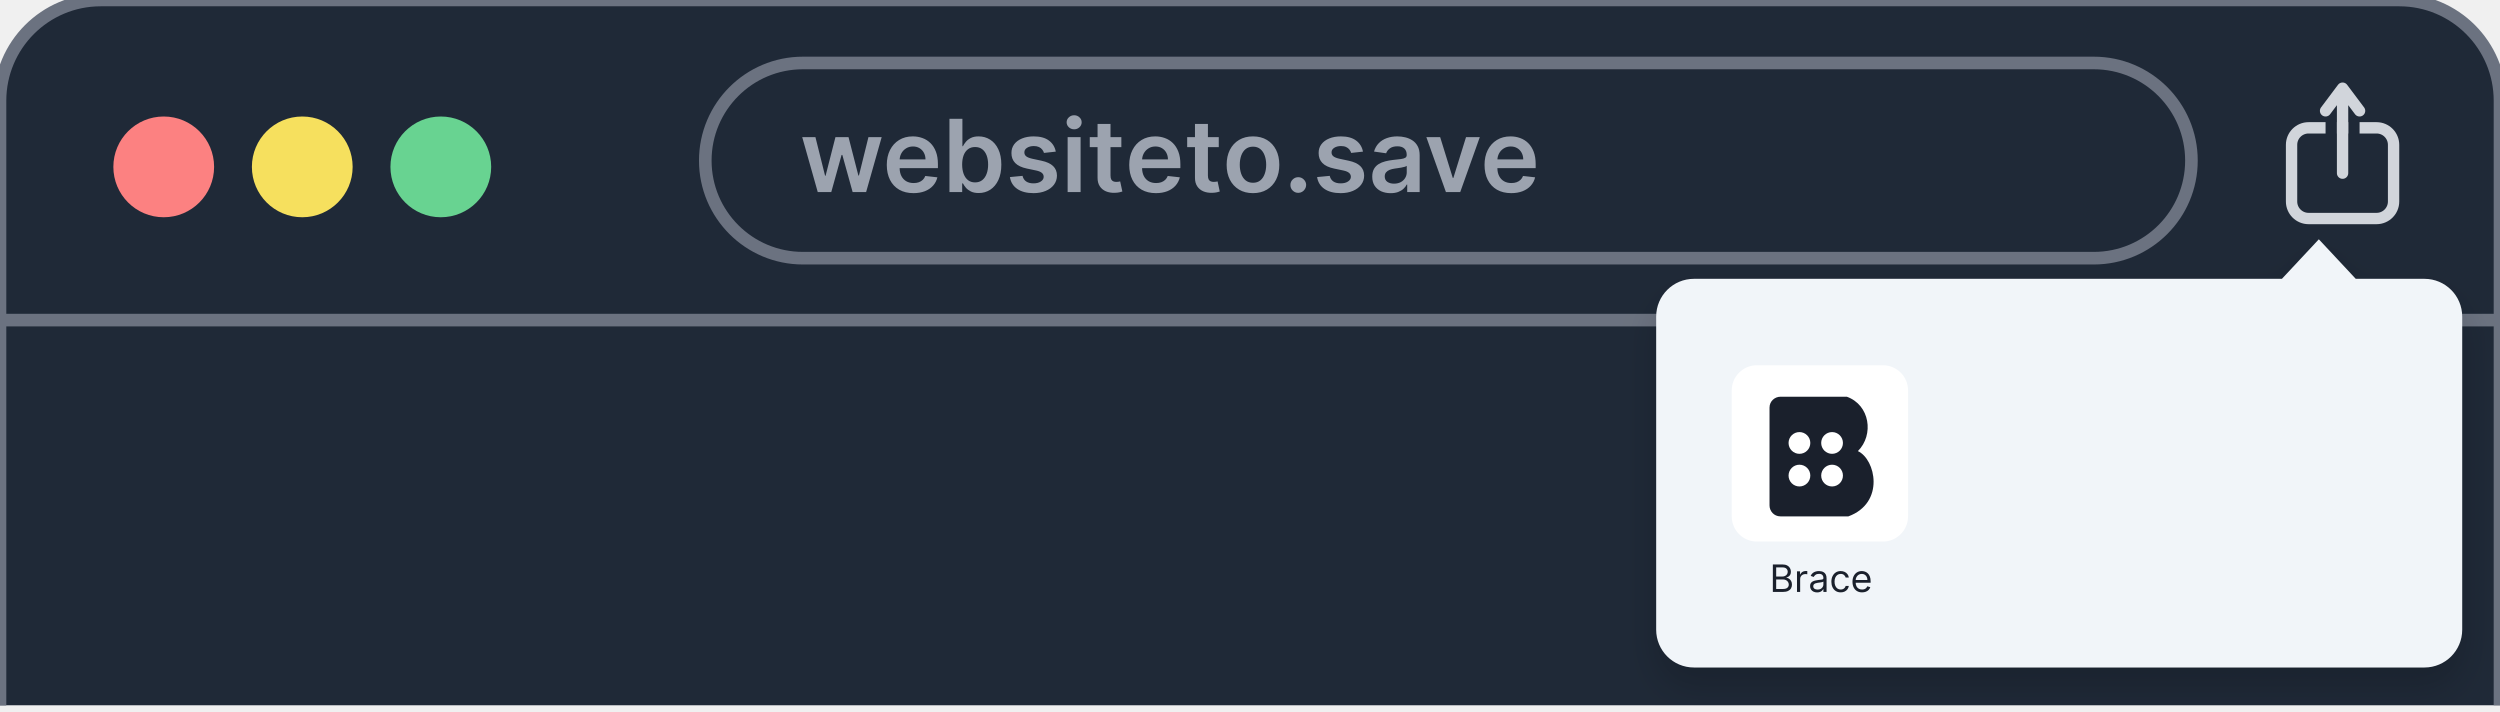
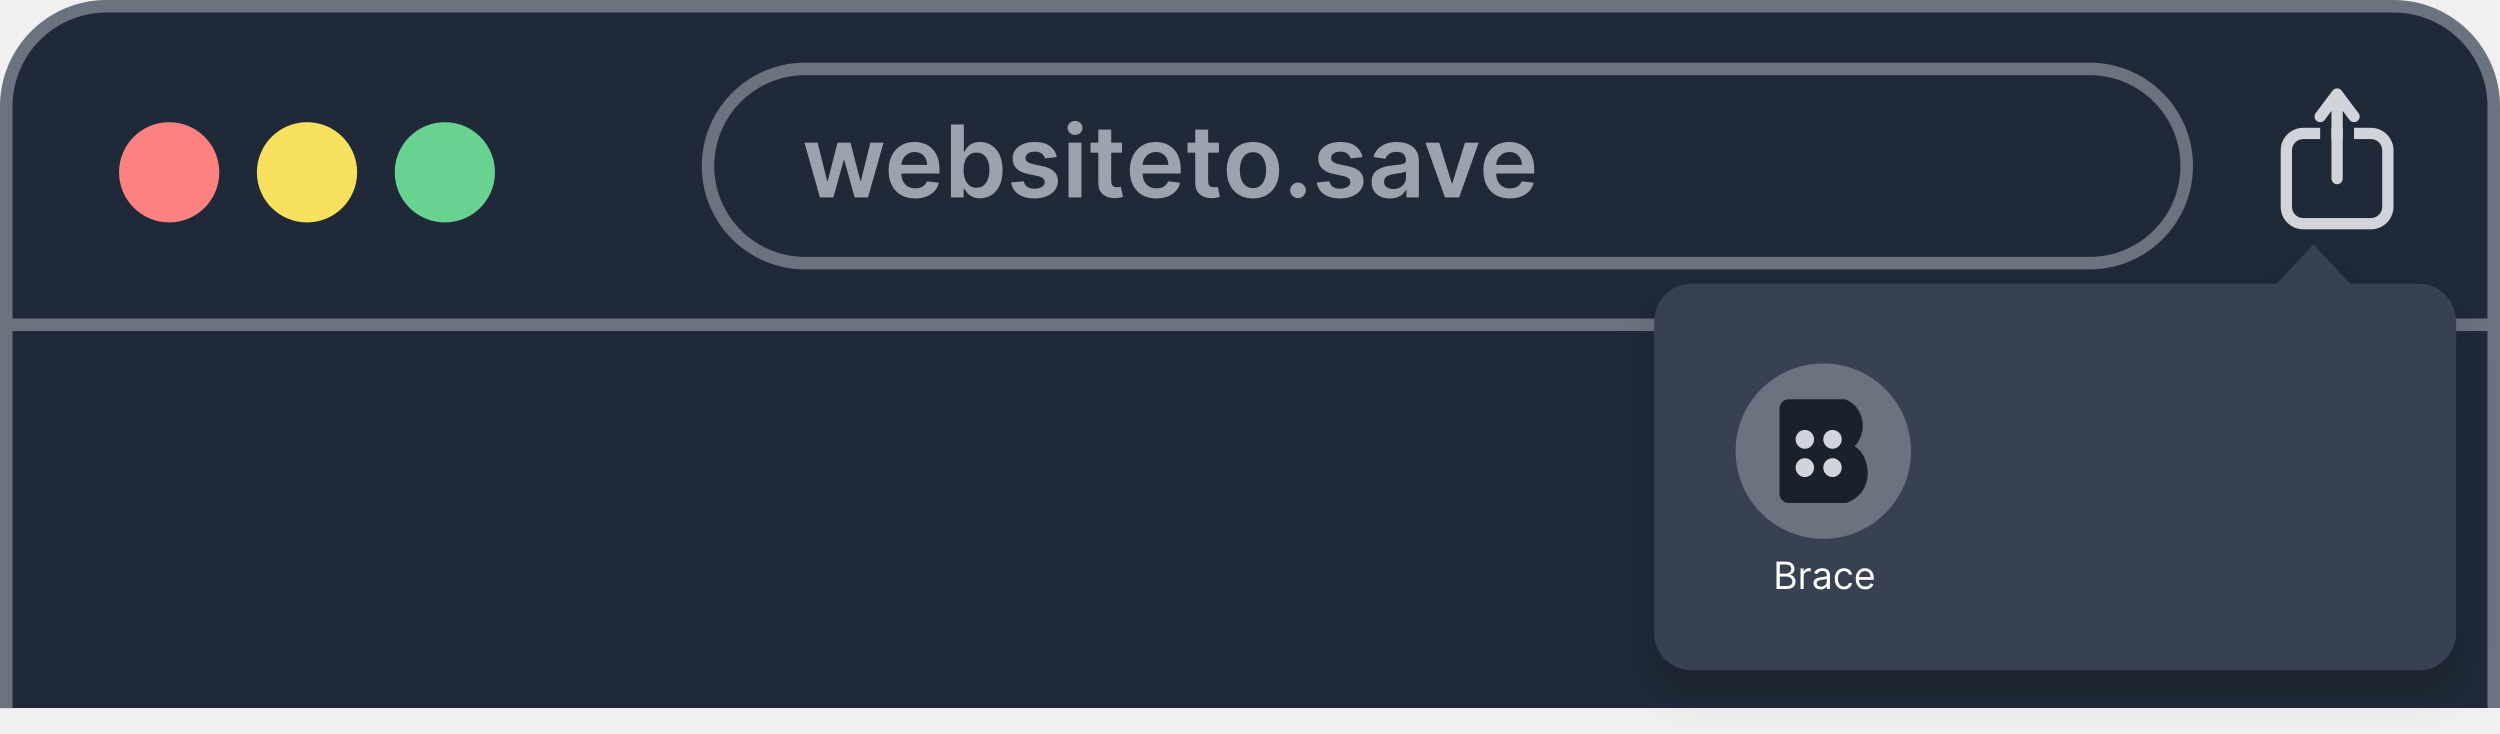
- <svg xmlns="http://www.w3.org/2000/svg" width="397" height="113" viewBox="0 0 397 113" fill="none">
+ <svg xmlns="http://www.w3.org/2000/svg" width="399" height="117" viewBox="0 0 399 117" fill="none">
+   <path d="M1 17C1 8.163 8.163 1 17 1H382C390.837 1 398 8.163 398 17V113H1V17Z" fill="#1F2937" />
+   <path d="M1 113.028V51.834M1 51.834V17C1 8.163 8.163 1 17 1H382C390.837 1 398 8.163 398 17V51.834M1 51.834H398M398 51.834V113" stroke="#6B7280" stroke-width="2" />
+   <circle cx="27" cy="27.5" r="8" fill="#FC8181" />
+   <circle cx="49" cy="27.5" r="8" fill="#F6E05E" />
+   <circle cx="71" cy="27.5" r="8" fill="#68D391" />
+   <path d="M128.5 11H333.5C342.06 11 349 17.94 349 26.5C349 35.06 342.06 42 333.5 42H128.5C119.94 42 113 35.06 113 26.5C113 17.94 119.94 11 128.5 11Z" fill="#1F2937" stroke="#6B7280" stroke-width="2" />
+   <path d="M130.858 31.5L128.392 22.773H130.489L132.023 28.909H132.102L133.67 22.773H135.744L137.312 28.875H137.398L138.909 22.773H141.011L138.54 31.5H136.398L134.761 25.602H134.642L133.006 31.5H130.858ZM146.061 31.671C145.186 31.671 144.43 31.489 143.794 31.125C143.161 30.758 142.675 30.239 142.334 29.568C141.993 28.894 141.822 28.1 141.822 27.188C141.822 26.29 141.993 25.502 142.334 24.824C142.679 24.142 143.16 23.612 143.777 23.233C144.394 22.85 145.12 22.659 145.953 22.659C146.491 22.659 146.999 22.746 147.476 22.921C147.957 23.091 148.381 23.356 148.749 23.716C149.12 24.076 149.411 24.534 149.624 25.091C149.836 25.644 149.942 26.303 149.942 27.068V27.699H142.788V26.312H147.97C147.966 25.919 147.881 25.568 147.714 25.261C147.548 24.951 147.315 24.706 147.016 24.528C146.72 24.35 146.375 24.261 145.982 24.261C145.561 24.261 145.192 24.364 144.874 24.568C144.555 24.769 144.307 25.034 144.129 25.364C143.955 25.689 143.866 26.047 143.862 26.438V27.648C143.862 28.155 143.955 28.591 144.141 28.954C144.326 29.314 144.586 29.591 144.919 29.784C145.252 29.974 145.643 30.068 146.089 30.068C146.389 30.068 146.66 30.026 146.902 29.943C147.144 29.856 147.355 29.729 147.533 29.562C147.711 29.396 147.845 29.189 147.936 28.943L149.857 29.159C149.735 29.667 149.504 30.11 149.163 30.489C148.826 30.864 148.394 31.155 147.868 31.364C147.341 31.568 146.739 31.671 146.061 31.671ZM151.773 31.5V19.864H153.83V24.216H153.915C154.021 24.004 154.17 23.778 154.364 23.54C154.557 23.297 154.818 23.091 155.148 22.921C155.477 22.746 155.898 22.659 156.409 22.659C157.083 22.659 157.691 22.831 158.233 23.176C158.778 23.517 159.21 24.023 159.528 24.693C159.85 25.36 160.011 26.178 160.011 27.148C160.011 28.106 159.854 28.921 159.54 29.591C159.225 30.261 158.797 30.773 158.256 31.125C157.714 31.477 157.1 31.653 156.415 31.653C155.915 31.653 155.5 31.57 155.17 31.403C154.841 31.237 154.576 31.036 154.375 30.801C154.178 30.562 154.025 30.337 153.915 30.125H153.795V31.5H151.773ZM153.79 27.136C153.79 27.701 153.869 28.195 154.028 28.619C154.191 29.044 154.424 29.375 154.727 29.614C155.034 29.849 155.405 29.966 155.841 29.966C156.295 29.966 156.676 29.845 156.983 29.602C157.29 29.356 157.521 29.021 157.676 28.597C157.835 28.169 157.915 27.682 157.915 27.136C157.915 26.595 157.837 26.114 157.682 25.693C157.527 25.273 157.295 24.943 156.989 24.704C156.682 24.466 156.299 24.347 155.841 24.347C155.402 24.347 155.028 24.462 154.722 24.693C154.415 24.924 154.182 25.248 154.023 25.665C153.867 26.081 153.79 26.572 153.79 27.136ZM168.658 25.079L166.783 25.284C166.73 25.095 166.637 24.917 166.504 24.75C166.375 24.583 166.201 24.449 165.982 24.347C165.762 24.244 165.493 24.193 165.175 24.193C164.747 24.193 164.387 24.286 164.095 24.472C163.807 24.657 163.665 24.898 163.669 25.193C163.665 25.447 163.758 25.653 163.947 25.812C164.141 25.972 164.459 26.102 164.902 26.204L166.391 26.523C167.216 26.701 167.83 26.983 168.232 27.369C168.637 27.756 168.841 28.261 168.845 28.886C168.841 29.436 168.68 29.921 168.362 30.341C168.048 30.758 167.61 31.083 167.05 31.318C166.489 31.553 165.845 31.671 165.118 31.671C164.05 31.671 163.19 31.447 162.538 31C161.887 30.549 161.499 29.922 161.374 29.119L163.379 28.926C163.47 29.32 163.663 29.617 163.959 29.818C164.254 30.019 164.639 30.119 165.112 30.119C165.601 30.119 165.993 30.019 166.288 29.818C166.588 29.617 166.737 29.369 166.737 29.074C166.737 28.824 166.641 28.617 166.447 28.454C166.258 28.292 165.963 28.167 165.561 28.079L164.072 27.767C163.235 27.593 162.616 27.299 162.214 26.886C161.813 26.47 161.614 25.943 161.618 25.307C161.614 24.769 161.76 24.303 162.055 23.909C162.355 23.511 162.769 23.204 163.3 22.989C163.834 22.769 164.449 22.659 165.146 22.659C166.169 22.659 166.974 22.877 167.561 23.312C168.152 23.748 168.518 24.337 168.658 25.079ZM170.541 31.5V22.773H172.598V31.5H170.541ZM171.575 21.534C171.25 21.534 170.969 21.426 170.734 21.21C170.5 20.991 170.382 20.727 170.382 20.421C170.382 20.11 170.5 19.847 170.734 19.631C170.969 19.411 171.25 19.301 171.575 19.301C171.905 19.301 172.185 19.411 172.416 19.631C172.651 19.847 172.768 20.11 172.768 20.421C172.768 20.727 172.651 20.991 172.416 21.21C172.185 21.426 171.905 21.534 171.575 21.534ZM179.071 22.773V24.364H174.054V22.773H179.071ZM175.293 20.682H177.349V28.875C177.349 29.151 177.391 29.364 177.474 29.511C177.562 29.655 177.675 29.754 177.815 29.807C177.955 29.86 178.111 29.886 178.281 29.886C178.41 29.886 178.527 29.877 178.634 29.858C178.743 29.839 178.827 29.822 178.884 29.807L179.23 31.415C179.12 31.453 178.963 31.494 178.759 31.54C178.558 31.585 178.312 31.612 178.02 31.619C177.505 31.634 177.041 31.557 176.628 31.386C176.215 31.212 175.887 30.943 175.645 30.579C175.406 30.216 175.289 29.761 175.293 29.216V20.682ZM184.561 31.671C183.686 31.671 182.93 31.489 182.294 31.125C181.661 30.758 181.175 30.239 180.834 29.568C180.493 28.894 180.322 28.1 180.322 27.188C180.322 26.29 180.493 25.502 180.834 24.824C181.179 24.142 181.66 23.612 182.277 23.233C182.894 22.85 183.62 22.659 184.453 22.659C184.991 22.659 185.499 22.746 185.976 22.921C186.457 23.091 186.881 23.356 187.249 23.716C187.62 24.076 187.911 24.534 188.124 25.091C188.336 25.644 188.442 26.303 188.442 27.068V27.699H181.288V26.312H186.47C186.466 25.919 186.381 25.568 186.214 25.261C186.048 24.951 185.815 24.706 185.516 24.528C185.22 24.35 184.875 24.261 184.482 24.261C184.061 24.261 183.692 24.364 183.374 24.568C183.055 24.769 182.807 25.034 182.629 25.364C182.455 25.689 182.366 26.047 182.362 26.438V27.648C182.362 28.155 182.455 28.591 182.641 28.954C182.826 29.314 183.086 29.591 183.419 29.784C183.752 29.974 184.143 30.068 184.589 30.068C184.889 30.068 185.16 30.026 185.402 29.943C185.644 29.856 185.855 29.729 186.033 29.562C186.211 29.396 186.345 29.189 186.436 28.943L188.357 29.159C188.235 29.667 188.004 30.11 187.663 30.489C187.326 30.864 186.894 31.155 186.368 31.364C185.841 31.568 185.239 31.671 184.561 31.671ZM194.54 22.773V24.364H189.523V22.773H194.54ZM190.761 20.682H192.818V28.875C192.818 29.151 192.86 29.364 192.943 29.511C193.03 29.655 193.144 29.754 193.284 29.807C193.424 29.86 193.58 29.886 193.75 29.886C193.879 29.886 193.996 29.877 194.102 29.858C194.212 29.839 194.295 29.822 194.352 29.807L194.699 31.415C194.589 31.453 194.432 31.494 194.227 31.54C194.027 31.585 193.78 31.612 193.489 31.619C192.973 31.634 192.509 31.557 192.097 31.386C191.684 31.212 191.356 30.943 191.114 30.579C190.875 30.216 190.758 29.761 190.761 29.216V20.682ZM199.973 31.671C199.121 31.671 198.382 31.483 197.757 31.108C197.132 30.733 196.647 30.208 196.303 29.534C195.962 28.86 195.791 28.072 195.791 27.171C195.791 26.269 195.962 25.479 196.303 24.801C196.647 24.123 197.132 23.597 197.757 23.222C198.382 22.847 199.121 22.659 199.973 22.659C200.825 22.659 201.564 22.847 202.189 23.222C202.814 23.597 203.297 24.123 203.638 24.801C203.982 25.479 204.155 26.269 204.155 27.171C204.155 28.072 203.982 28.86 203.638 29.534C203.297 30.208 202.814 30.733 202.189 31.108C201.564 31.483 200.825 31.671 199.973 31.671ZM199.984 30.023C200.446 30.023 200.833 29.896 201.143 29.642C201.454 29.384 201.685 29.04 201.837 28.608C201.992 28.176 202.07 27.695 202.07 27.165C202.07 26.631 201.992 26.148 201.837 25.716C201.685 25.28 201.454 24.934 201.143 24.676C200.833 24.419 200.446 24.29 199.984 24.29C199.511 24.29 199.117 24.419 198.803 24.676C198.492 24.934 198.259 25.28 198.104 25.716C197.952 26.148 197.876 26.631 197.876 27.165C197.876 27.695 197.952 28.176 198.104 28.608C198.259 29.04 198.492 29.384 198.803 29.642C199.117 29.896 199.511 30.023 199.984 30.023ZM207.168 31.625C206.823 31.625 206.527 31.504 206.281 31.261C206.035 31.019 205.914 30.724 205.918 30.375C205.914 30.034 206.035 29.742 206.281 29.5C206.527 29.258 206.823 29.136 207.168 29.136C207.501 29.136 207.791 29.258 208.037 29.5C208.287 29.742 208.414 30.034 208.418 30.375C208.414 30.606 208.353 30.816 208.236 31.006C208.122 31.195 207.971 31.347 207.781 31.46C207.596 31.57 207.391 31.625 207.168 31.625ZM217.439 25.079L215.564 25.284C215.511 25.095 215.418 24.917 215.286 24.75C215.157 24.583 214.982 24.449 214.763 24.347C214.543 24.244 214.274 24.193 213.956 24.193C213.528 24.193 213.168 24.286 212.876 24.472C212.589 24.657 212.446 24.898 212.45 25.193C212.446 25.447 212.539 25.653 212.729 25.812C212.922 25.972 213.24 26.102 213.683 26.204L215.172 26.523C215.998 26.701 216.611 26.983 217.013 27.369C217.418 27.756 217.623 28.261 217.626 28.886C217.623 29.436 217.462 29.921 217.143 30.341C216.829 30.758 216.392 31.083 215.831 31.318C215.27 31.553 214.626 31.671 213.899 31.671C212.831 31.671 211.971 31.447 211.32 31C210.668 30.549 210.28 29.922 210.155 29.119L212.161 28.926C212.251 29.32 212.445 29.617 212.74 29.818C213.036 30.019 213.42 30.119 213.893 30.119C214.382 30.119 214.774 30.019 215.07 29.818C215.369 29.617 215.518 29.369 215.518 29.074C215.518 28.824 215.422 28.617 215.229 28.454C215.039 28.292 214.744 28.167 214.342 28.079L212.854 27.767C212.017 27.593 211.397 27.299 210.996 26.886C210.594 26.47 210.395 25.943 210.399 25.307C210.395 24.769 210.541 24.303 210.837 23.909C211.136 23.511 211.551 23.204 212.081 22.989C212.615 22.769 213.231 22.659 213.928 22.659C214.95 22.659 215.755 22.877 216.342 23.312C216.933 23.748 217.299 24.337 217.439 25.079ZM221.834 31.676C221.281 31.676 220.783 31.578 220.339 31.381C219.9 31.18 219.552 30.884 219.294 30.494C219.04 30.104 218.913 29.623 218.913 29.051C218.913 28.559 219.004 28.151 219.186 27.829C219.368 27.508 219.616 27.25 219.93 27.057C220.245 26.864 220.599 26.718 220.993 26.619C221.391 26.517 221.802 26.443 222.226 26.398C222.737 26.345 223.152 26.297 223.47 26.256C223.788 26.21 224.019 26.142 224.163 26.051C224.311 25.956 224.385 25.811 224.385 25.614V25.579C224.385 25.151 224.258 24.82 224.004 24.585C223.75 24.35 223.385 24.233 222.908 24.233C222.404 24.233 222.004 24.343 221.709 24.562C221.417 24.782 221.22 25.042 221.118 25.341L219.197 25.068C219.349 24.538 219.599 24.095 219.947 23.739C220.296 23.379 220.722 23.11 221.226 22.932C221.73 22.75 222.286 22.659 222.896 22.659C223.317 22.659 223.735 22.708 224.152 22.807C224.569 22.905 224.949 23.068 225.294 23.296C225.639 23.519 225.915 23.824 226.124 24.21C226.336 24.597 226.442 25.079 226.442 25.659V31.5H224.464V30.301H224.396C224.271 30.544 224.095 30.771 223.868 30.983C223.644 31.191 223.362 31.36 223.021 31.489C222.684 31.614 222.288 31.676 221.834 31.676ZM222.368 30.165C222.781 30.165 223.139 30.083 223.442 29.921C223.745 29.754 223.978 29.534 224.141 29.261C224.307 28.989 224.391 28.691 224.391 28.369V27.341C224.326 27.394 224.216 27.443 224.061 27.489C223.91 27.534 223.739 27.574 223.55 27.608C223.36 27.642 223.173 27.672 222.987 27.699C222.802 27.725 222.641 27.748 222.504 27.767C222.197 27.809 221.923 27.877 221.68 27.972C221.438 28.066 221.247 28.199 221.107 28.369C220.966 28.536 220.896 28.752 220.896 29.017C220.896 29.396 221.035 29.682 221.311 29.875C221.588 30.068 221.94 30.165 222.368 30.165ZM235.993 22.773L232.885 31.5H230.612L227.504 22.773H229.697L231.703 29.256H231.794L233.805 22.773H235.993ZM240.983 31.671C240.108 31.671 239.352 31.489 238.716 31.125C238.083 30.758 237.597 30.239 237.256 29.568C236.915 28.894 236.744 28.1 236.744 27.188C236.744 26.29 236.915 25.502 237.256 24.824C237.6 24.142 238.081 23.612 238.699 23.233C239.316 22.85 240.042 22.659 240.875 22.659C241.413 22.659 241.92 22.746 242.398 22.921C242.879 23.091 243.303 23.356 243.67 23.716C244.042 24.076 244.333 24.534 244.545 25.091C244.758 25.644 244.864 26.303 244.864 27.068V27.699H237.71V26.312H242.892C242.888 25.919 242.803 25.568 242.636 25.261C242.47 24.951 242.237 24.706 241.938 24.528C241.642 24.35 241.297 24.261 240.903 24.261C240.483 24.261 240.114 24.364 239.795 24.568C239.477 24.769 239.229 25.034 239.051 25.364C238.877 25.689 238.788 26.047 238.784 26.438V27.648C238.784 28.155 238.877 28.591 239.062 28.954C239.248 29.314 239.508 29.591 239.841 29.784C240.174 29.974 240.564 30.068 241.011 30.068C241.311 30.068 241.581 30.026 241.824 29.943C242.066 29.856 242.277 29.729 242.455 29.562C242.633 29.396 242.767 29.189 242.858 28.943L244.778 29.159C244.657 29.667 244.426 30.11 244.085 30.489C243.748 30.864 243.316 31.155 242.79 31.364C242.263 31.568 241.661 31.671 240.983 31.671Z" fill="#9CA3AF" />
+   <rect x="364.9" y="21.3" width="16.2" height="14.4" rx="2.7" stroke="#D1D5DB" stroke-width="1.8" />
+   <rect x="370.3" y="18.6" width="1.8" height="5.4" fill="#1F2937" />
+   <rect x="373.9" y="18.6" width="1.8" height="5.4" fill="#1F2937" />
+   <path d="M373 28.5V15M373 15L370.3 18.6M373 15L375.7 18.6" stroke="#D1D5DB" stroke-width="1.8" stroke-linecap="round" stroke-linejoin="round" />
+   <g filter="url(#filter0_dd_1306_14965)">
+     <path fill-rule="evenodd" clip-rule="evenodd" d="M375.093 45.277L369.231 39L363.368 45.277H375.093ZM270 45.277C266.686 45.277 264 47.963 264 51.277V101C264 104.314 266.686 107 270 107H386C389.314 107 392 104.314 392 101V51.277C392 47.963 389.314 45.277 386 45.277H270Z" fill="#374151" />
+   </g>
  <g clip-path="url(#clip0_1306_14965)">
-     <path d="M0 16C0 7.163 7.163 0 16 0H381C389.837 0 397 7.163 397 16V112H0V16Z" fill="#1F2937" />
-     <path d="M0 112.028V50.834M0 50.834V16C0 7.163 7.163 0 16 0H381C389.837 0 397 7.163 397 16V50.834M0 50.834H397M397 50.834V112" stroke="#6B7280" stroke-width="2" />
-     <circle cx="26" cy="26.5" r="8" fill="#FC8181" />
-     <circle cx="48" cy="26.5" r="8" fill="#F6E05E" />
-     <circle cx="70" cy="26.5" r="8" fill="#68D391" />
-     <path d="M127.5 10H332.5C341.06 10 348 16.94 348 25.5C348 34.06 341.06 41 332.5 41H127.5C118.94 41 112 34.06 112 25.5C112 16.94 118.94 10 127.5 10Z" fill="#1F2937" stroke="#6B7280" stroke-width="2" />
-     <path d="M129.858 30.5L127.392 21.773H129.489L131.023 27.909H131.102L132.67 21.773H134.744L136.312 27.875H136.398L137.909 21.773H140.011L137.54 30.5H135.398L133.761 24.602H133.642L132.006 30.5H129.858ZM145.061 30.671C144.186 30.671 143.43 30.489 142.794 30.125C142.161 29.758 141.675 29.239 141.334 28.568C140.993 27.894 140.822 27.1 140.822 26.188C140.822 25.29 140.993 24.502 141.334 23.824C141.679 23.142 142.16 22.612 142.777 22.233C143.394 21.85 144.12 21.659 144.953 21.659C145.491 21.659 145.999 21.746 146.476 21.921C146.957 22.091 147.381 22.356 147.749 22.716C148.12 23.076 148.411 23.534 148.624 24.091C148.836 24.644 148.942 25.303 148.942 26.068V26.699H141.788V25.312H146.97C146.966 24.919 146.881 24.568 146.714 24.261C146.548 23.951 146.315 23.706 146.016 23.528C145.72 23.35 145.375 23.261 144.982 23.261C144.561 23.261 144.192 23.364 143.874 23.568C143.555 23.769 143.307 24.034 143.129 24.364C142.955 24.689 142.866 25.047 142.862 25.438V26.648C142.862 27.155 142.955 27.591 143.141 27.954C143.326 28.314 143.586 28.591 143.919 28.784C144.252 28.974 144.643 29.068 145.089 29.068C145.389 29.068 145.66 29.026 145.902 28.943C146.144 28.856 146.355 28.729 146.533 28.562C146.711 28.396 146.845 28.189 146.936 27.943L148.857 28.159C148.735 28.667 148.504 29.11 148.163 29.489C147.826 29.864 147.394 30.155 146.868 30.364C146.341 30.568 145.739 30.671 145.061 30.671ZM150.773 30.5V18.864H152.83V23.216H152.915C153.021 23.004 153.17 22.778 153.364 22.54C153.557 22.297 153.818 22.091 154.148 21.921C154.477 21.746 154.898 21.659 155.409 21.659C156.083 21.659 156.691 21.831 157.233 22.176C157.778 22.517 158.21 23.023 158.528 23.693C158.85 24.36 159.011 25.178 159.011 26.148C159.011 27.106 158.854 27.921 158.54 28.591C158.225 29.261 157.797 29.773 157.256 30.125C156.714 30.477 156.1 30.653 155.415 30.653C154.915 30.653 154.5 30.57 154.17 30.403C153.841 30.237 153.576 30.036 153.375 29.801C153.178 29.562 153.025 29.337 152.915 29.125H152.795V30.5H150.773ZM152.79 26.136C152.79 26.701 152.869 27.195 153.028 27.619C153.191 28.044 153.424 28.375 153.727 28.614C154.034 28.849 154.405 28.966 154.841 28.966C155.295 28.966 155.676 28.845 155.983 28.602C156.29 28.356 156.521 28.021 156.676 27.597C156.835 27.169 156.915 26.682 156.915 26.136C156.915 25.595 156.837 25.114 156.682 24.693C156.527 24.273 156.295 23.943 155.989 23.704C155.682 23.466 155.299 23.347 154.841 23.347C154.402 23.347 154.028 23.462 153.722 23.693C153.415 23.924 153.182 24.248 153.023 24.665C152.867 25.081 152.79 25.572 152.79 26.136ZM167.658 24.079L165.783 24.284C165.73 24.095 165.637 23.917 165.504 23.75C165.375 23.583 165.201 23.449 164.982 23.347C164.762 23.244 164.493 23.193 164.175 23.193C163.747 23.193 163.387 23.286 163.095 23.472C162.807 23.657 162.665 23.898 162.669 24.193C162.665 24.447 162.758 24.653 162.947 24.812C163.141 24.972 163.459 25.102 163.902 25.204L165.391 25.523C166.216 25.701 166.83 25.983 167.232 26.369C167.637 26.756 167.841 27.261 167.845 27.886C167.841 28.436 167.68 28.921 167.362 29.341C167.048 29.758 166.61 30.083 166.05 30.318C165.489 30.553 164.845 30.671 164.118 30.671C163.05 30.671 162.19 30.447 161.538 30C160.887 29.549 160.499 28.922 160.374 28.119L162.379 27.926C162.47 28.32 162.663 28.617 162.959 28.818C163.254 29.019 163.639 29.119 164.112 29.119C164.601 29.119 164.993 29.019 165.288 28.818C165.588 28.617 165.737 28.369 165.737 28.074C165.737 27.824 165.641 27.617 165.447 27.454C165.258 27.292 164.963 27.167 164.561 27.079L163.072 26.767C162.235 26.593 161.616 26.299 161.214 25.886C160.813 25.47 160.614 24.943 160.618 24.307C160.614 23.769 160.76 23.303 161.055 22.909C161.355 22.511 161.769 22.204 162.3 21.989C162.834 21.769 163.449 21.659 164.146 21.659C165.169 21.659 165.974 21.877 166.561 22.312C167.152 22.748 167.518 23.337 167.658 24.079ZM169.541 30.5V21.773H171.598V30.5H169.541ZM170.575 20.534C170.25 20.534 169.969 20.426 169.734 20.21C169.5 19.991 169.382 19.727 169.382 19.421C169.382 19.11 169.5 18.847 169.734 18.631C169.969 18.411 170.25 18.301 170.575 18.301C170.905 18.301 171.185 18.411 171.416 18.631C171.651 18.847 171.768 19.11 171.768 19.421C171.768 19.727 171.651 19.991 171.416 20.21C171.185 20.426 170.905 20.534 170.575 20.534ZM178.071 21.773V23.364H173.054V21.773H178.071ZM174.293 19.682H176.349V27.875C176.349 28.151 176.391 28.364 176.474 28.511C176.562 28.655 176.675 28.754 176.815 28.807C176.955 28.86 177.111 28.886 177.281 28.886C177.41 28.886 177.527 28.877 177.634 28.858C177.743 28.839 177.827 28.822 177.884 28.807L178.23 30.415C178.12 30.453 177.963 30.494 177.759 30.54C177.558 30.585 177.312 30.612 177.02 30.619C176.505 30.634 176.041 30.557 175.628 30.386C175.215 30.212 174.887 29.943 174.645 29.579C174.406 29.216 174.289 28.761 174.293 28.216V19.682ZM183.561 30.671C182.686 30.671 181.93 30.489 181.294 30.125C180.661 29.758 180.175 29.239 179.834 28.568C179.493 27.894 179.322 27.1 179.322 26.188C179.322 25.29 179.493 24.502 179.834 23.824C180.179 23.142 180.66 22.612 181.277 22.233C181.894 21.85 182.62 21.659 183.453 21.659C183.991 21.659 184.499 21.746 184.976 21.921C185.457 22.091 185.881 22.356 186.249 22.716C186.62 23.076 186.911 23.534 187.124 24.091C187.336 24.644 187.442 25.303 187.442 26.068V26.699H180.288V25.312H185.47C185.466 24.919 185.381 24.568 185.214 24.261C185.048 23.951 184.815 23.706 184.516 23.528C184.22 23.35 183.875 23.261 183.482 23.261C183.061 23.261 182.692 23.364 182.374 23.568C182.055 23.769 181.807 24.034 181.629 24.364C181.455 24.689 181.366 25.047 181.362 25.438V26.648C181.362 27.155 181.455 27.591 181.641 27.954C181.826 28.314 182.086 28.591 182.419 28.784C182.752 28.974 183.143 29.068 183.589 29.068C183.889 29.068 184.16 29.026 184.402 28.943C184.644 28.856 184.855 28.729 185.033 28.562C185.211 28.396 185.345 28.189 185.436 27.943L187.357 28.159C187.235 28.667 187.004 29.11 186.663 29.489C186.326 29.864 185.894 30.155 185.368 30.364C184.841 30.568 184.239 30.671 183.561 30.671ZM193.54 21.773V23.364H188.523V21.773H193.54ZM189.761 19.682H191.818V27.875C191.818 28.151 191.86 28.364 191.943 28.511C192.03 28.655 192.144 28.754 192.284 28.807C192.424 28.86 192.58 28.886 192.75 28.886C192.879 28.886 192.996 28.877 193.102 28.858C193.212 28.839 193.295 28.822 193.352 28.807L193.699 30.415C193.589 30.453 193.432 30.494 193.227 30.54C193.027 30.585 192.78 30.612 192.489 30.619C191.973 30.634 191.509 30.557 191.097 30.386C190.684 30.212 190.356 29.943 190.114 29.579C189.875 29.216 189.758 28.761 189.761 28.216V19.682ZM198.973 30.671C198.121 30.671 197.382 30.483 196.757 30.108C196.132 29.733 195.647 29.208 195.303 28.534C194.962 27.86 194.791 27.072 194.791 26.171C194.791 25.269 194.962 24.479 195.303 23.801C195.647 23.123 196.132 22.597 196.757 22.222C197.382 21.847 198.121 21.659 198.973 21.659C199.825 21.659 200.564 21.847 201.189 22.222C201.814 22.597 202.297 23.123 202.638 23.801C202.982 24.479 203.155 25.269 203.155 26.171C203.155 27.072 202.982 27.86 202.638 28.534C202.297 29.208 201.814 29.733 201.189 30.108C200.564 30.483 199.825 30.671 198.973 30.671ZM198.984 29.023C199.446 29.023 199.833 28.896 200.143 28.642C200.454 28.384 200.685 28.04 200.837 27.608C200.992 27.176 201.07 26.695 201.07 26.165C201.07 25.631 200.992 25.148 200.837 24.716C200.685 24.28 200.454 23.934 200.143 23.676C199.833 23.419 199.446 23.29 198.984 23.29C198.511 23.29 198.117 23.419 197.803 23.676C197.492 23.934 197.259 24.28 197.104 24.716C196.952 25.148 196.876 25.631 196.876 26.165C196.876 26.695 196.952 27.176 197.104 27.608C197.259 28.04 197.492 28.384 197.803 28.642C198.117 28.896 198.511 29.023 198.984 29.023ZM206.168 30.625C205.823 30.625 205.527 30.504 205.281 30.261C205.035 30.019 204.914 29.724 204.918 29.375C204.914 29.034 205.035 28.742 205.281 28.5C205.527 28.258 205.823 28.136 206.168 28.136C206.501 28.136 206.791 28.258 207.037 28.5C207.287 28.742 207.414 29.034 207.418 29.375C207.414 29.606 207.353 29.816 207.236 30.006C207.122 30.195 206.971 30.347 206.781 30.46C206.596 30.57 206.391 30.625 206.168 30.625ZM216.439 24.079L214.564 24.284C214.511 24.095 214.418 23.917 214.286 23.75C214.157 23.583 213.982 23.449 213.763 23.347C213.543 23.244 213.274 23.193 212.956 23.193C212.528 23.193 212.168 23.286 211.876 23.472C211.589 23.657 211.446 23.898 211.45 24.193C211.446 24.447 211.539 24.653 211.729 24.812C211.922 24.972 212.24 25.102 212.683 25.204L214.172 25.523C214.998 25.701 215.611 25.983 216.013 26.369C216.418 26.756 216.623 27.261 216.626 27.886C216.623 28.436 216.462 28.921 216.143 29.341C215.829 29.758 215.392 30.083 214.831 30.318C214.27 30.553 213.626 30.671 212.899 30.671C211.831 30.671 210.971 30.447 210.32 30C209.668 29.549 209.28 28.922 209.155 28.119L211.161 27.926C211.251 28.32 211.445 28.617 211.74 28.818C212.036 29.019 212.42 29.119 212.893 29.119C213.382 29.119 213.774 29.019 214.07 28.818C214.369 28.617 214.518 28.369 214.518 28.074C214.518 27.824 214.422 27.617 214.229 27.454C214.039 27.292 213.744 27.167 213.342 27.079L211.854 26.767C211.017 26.593 210.397 26.299 209.996 25.886C209.594 25.47 209.395 24.943 209.399 24.307C209.395 23.769 209.541 23.303 209.837 22.909C210.136 22.511 210.551 22.204 211.081 21.989C211.615 21.769 212.231 21.659 212.928 21.659C213.95 21.659 214.755 21.877 215.342 22.312C215.933 22.748 216.299 23.337 216.439 24.079ZM220.834 30.676C220.281 30.676 219.783 30.578 219.339 30.381C218.9 30.18 218.552 29.884 218.294 29.494C218.04 29.104 217.913 28.623 217.913 28.051C217.913 27.559 218.004 27.151 218.186 26.829C218.368 26.508 218.616 26.25 218.93 26.057C219.245 25.864 219.599 25.718 219.993 25.619C220.391 25.517 220.802 25.443 221.226 25.398C221.737 25.345 222.152 25.297 222.47 25.256C222.788 25.21 223.019 25.142 223.163 25.051C223.311 24.956 223.385 24.811 223.385 24.614V24.579C223.385 24.151 223.258 23.82 223.004 23.585C222.75 23.35 222.385 23.233 221.908 23.233C221.404 23.233 221.004 23.343 220.709 23.562C220.417 23.782 220.22 24.042 220.118 24.341L218.197 24.068C218.349 23.538 218.599 23.095 218.947 22.739C219.296 22.379 219.722 22.11 220.226 21.932C220.73 21.75 221.286 21.659 221.896 21.659C222.317 21.659 222.735 21.708 223.152 21.807C223.569 21.905 223.949 22.068 224.294 22.296C224.639 22.519 224.915 22.824 225.124 23.21C225.336 23.597 225.442 24.079 225.442 24.659V30.5H223.464V29.301H223.396C223.271 29.544 223.095 29.771 222.868 29.983C222.644 30.191 222.362 30.36 222.021 30.489C221.684 30.614 221.288 30.676 220.834 30.676ZM221.368 29.165C221.781 29.165 222.139 29.083 222.442 28.921C222.745 28.754 222.978 28.534 223.141 28.261C223.307 27.989 223.391 27.691 223.391 27.369V26.341C223.326 26.394 223.216 26.443 223.061 26.489C222.91 26.534 222.739 26.574 222.55 26.608C222.36 26.642 222.173 26.672 221.987 26.699C221.802 26.725 221.641 26.748 221.504 26.767C221.197 26.809 220.923 26.877 220.68 26.972C220.438 27.066 220.247 27.199 220.107 27.369C219.966 27.536 219.896 27.752 219.896 28.017C219.896 28.396 220.035 28.682 220.311 28.875C220.588 29.068 220.94 29.165 221.368 29.165ZM234.993 21.773L231.885 30.5H229.612L226.504 21.773H228.697L230.703 28.256H230.794L232.805 21.773H234.993ZM239.983 30.671C239.108 30.671 238.352 30.489 237.716 30.125C237.083 29.758 236.597 29.239 236.256 28.568C235.915 27.894 235.744 27.1 235.744 26.188C235.744 25.29 235.915 24.502 236.256 23.824C236.6 23.142 237.081 22.612 237.699 22.233C238.316 21.85 239.042 21.659 239.875 21.659C240.413 21.659 240.92 21.746 241.398 21.921C241.879 22.091 242.303 22.356 242.67 22.716C243.042 23.076 243.333 23.534 243.545 24.091C243.758 24.644 243.864 25.303 243.864 26.068V26.699H236.71V25.312H241.892C241.888 24.919 241.803 24.568 241.636 24.261C241.47 23.951 241.237 23.706 240.938 23.528C240.642 23.35 240.297 23.261 239.903 23.261C239.483 23.261 239.114 23.364 238.795 23.568C238.477 23.769 238.229 24.034 238.051 24.364C237.877 24.689 237.788 25.047 237.784 25.438V26.648C237.784 27.155 237.877 27.591 238.062 27.954C238.248 28.314 238.508 28.591 238.841 28.784C239.174 28.974 239.564 29.068 240.011 29.068C240.311 29.068 240.581 29.026 240.824 28.943C241.066 28.856 241.277 28.729 241.455 28.562C241.633 28.396 241.767 28.189 241.858 27.943L243.778 28.159C243.657 28.667 243.426 29.11 243.085 29.489C242.748 29.864 242.316 30.155 241.79 30.364C241.263 30.568 240.661 30.671 239.983 30.671Z" fill="#9CA3AF" />
-     <rect x="363.9" y="20.3" width="16.2" height="14.4" rx="2.7" stroke="#D1D5DB" stroke-width="1.8" />
-     <rect x="369.3" y="17.6" width="1.8" height="5.4" fill="#1F2937" />
-     <rect x="372.9" y="17.6" width="1.8" height="5.4" fill="#1F2937" />
-     <path d="M372 27.5V14M372 14L369.3 17.6M372 14L374.7 17.6" stroke="#D1D5DB" stroke-width="1.8" stroke-linecap="round" stroke-linejoin="round" />
-     <g filter="url(#filter0_dd_1306_14965)">
-       <path fill-rule="evenodd" clip-rule="evenodd" d="M374.093 44.277L368.231 38L362.368 44.277H374.093ZM269 44.277C265.686 44.277 263 46.963 263 50.277V100C263 103.314 265.686 106 269 106H385C388.314 106 391 103.314 391 100V50.277C391 46.963 388.314 44.277 385 44.277H269Z" fill="#F1F5F9" />
-     </g>
-     <rect x="275" y="58" width="28" height="28" rx="4" fill="white" />
-     <path d="M295.034 71.636C297.625 69.045 296.936 64.315 293.282 63L282.727 63C281.864 63 281 63.689 281 64.727L281 80.273C281 81.136 281.691 82 282.727 82H293.523C299.377 79.841 297.841 72.932 295.034 71.636Z" fill="#1A202C" />
-     <circle cx="285.75" cy="70.341" r="1.727" fill="white" />
-     <circle cx="290.932" cy="70.341" r="1.727" fill="white" />
-     <circle cx="290.932" cy="75.523" r="1.727" fill="white" />
-     <circle cx="285.75" cy="75.523" r="1.727" fill="white" />
-     <path d="M281.528 94V89.636H283.054C283.358 89.636 283.609 89.689 283.806 89.794C284.004 89.898 284.151 90.038 284.247 90.214C284.344 90.388 284.392 90.582 284.392 90.796C284.392 90.983 284.359 91.138 284.292 91.26C284.227 91.382 284.14 91.479 284.032 91.55C283.925 91.621 283.81 91.673 283.685 91.707V91.75C283.818 91.758 283.952 91.805 284.087 91.891C284.222 91.976 284.335 92.098 284.426 92.257C284.517 92.416 284.562 92.611 284.562 92.841C284.562 93.06 284.513 93.256 284.413 93.431C284.314 93.606 284.157 93.744 283.942 93.847C283.728 93.949 283.449 94 283.105 94H281.528ZM282.057 93.531H283.105C283.45 93.531 283.695 93.465 283.84 93.331C283.987 93.196 284.06 93.033 284.06 92.841C284.06 92.693 284.022 92.557 283.947 92.432C283.871 92.305 283.764 92.204 283.625 92.129C283.486 92.053 283.321 92.014 283.131 92.014H282.057V93.531ZM282.057 91.554H283.037C283.196 91.554 283.339 91.523 283.467 91.46C283.597 91.398 283.699 91.31 283.774 91.196C283.851 91.082 283.889 90.949 283.889 90.796C283.889 90.604 283.822 90.441 283.689 90.308C283.555 90.173 283.344 90.105 283.054 90.105H282.057V91.554ZM285.363 94V90.727H285.848V91.222H285.882C285.942 91.06 286.05 90.928 286.206 90.827C286.363 90.727 286.539 90.676 286.735 90.676C286.772 90.676 286.818 90.677 286.873 90.678C286.929 90.68 286.971 90.682 286.999 90.685V91.196C286.982 91.192 286.943 91.185 286.882 91.177C286.822 91.167 286.759 91.162 286.692 91.162C286.533 91.162 286.391 91.195 286.266 91.262C286.142 91.327 286.044 91.418 285.972 91.535C285.901 91.65 285.865 91.781 285.865 91.929V94H285.363ZM288.558 94.077C288.351 94.077 288.162 94.038 287.993 93.96C287.824 93.88 287.69 93.766 287.591 93.617C287.491 93.466 287.442 93.284 287.442 93.071C287.442 92.883 287.479 92.731 287.552 92.615C287.626 92.497 287.725 92.405 287.849 92.338C287.972 92.271 288.108 92.222 288.258 92.189C288.408 92.155 288.559 92.128 288.711 92.108C288.91 92.082 289.072 92.063 289.195 92.05C289.32 92.036 289.411 92.013 289.468 91.98C289.526 91.947 289.555 91.891 289.555 91.81V91.793C289.555 91.582 289.498 91.419 289.383 91.303C289.269 91.186 289.096 91.128 288.865 91.128C288.625 91.128 288.437 91.18 288.3 91.285C288.164 91.391 288.068 91.503 288.013 91.622L287.535 91.452C287.621 91.253 287.734 91.098 287.876 90.987C288.02 90.875 288.176 90.797 288.345 90.753C288.515 90.707 288.683 90.685 288.848 90.685C288.953 90.685 289.074 90.697 289.21 90.723C289.348 90.747 289.481 90.798 289.608 90.874C289.738 90.951 289.845 91.067 289.93 91.222C290.015 91.376 290.058 91.584 290.058 91.844V94H289.555V93.557H289.53C289.496 93.628 289.439 93.704 289.359 93.785C289.28 93.866 289.174 93.935 289.042 93.992C288.91 94.048 288.748 94.077 288.558 94.077ZM288.635 93.625C288.834 93.625 289.001 93.586 289.138 93.508C289.275 93.43 289.379 93.329 289.449 93.205C289.52 93.082 289.555 92.952 289.555 92.815V92.355C289.534 92.381 289.487 92.404 289.415 92.425C289.344 92.445 289.261 92.463 289.167 92.479C289.075 92.493 288.985 92.506 288.897 92.517C288.81 92.527 288.74 92.535 288.686 92.543C288.555 92.56 288.433 92.587 288.319 92.626C288.207 92.663 288.116 92.719 288.047 92.794C287.979 92.868 287.944 92.969 287.944 93.097C287.944 93.271 288.009 93.403 288.138 93.493C288.269 93.581 288.434 93.625 288.635 93.625ZM292.305 94.068C291.999 94.068 291.734 93.996 291.513 93.851C291.291 93.706 291.121 93.506 291.001 93.252C290.882 92.998 290.822 92.707 290.822 92.381C290.822 92.048 290.884 91.755 291.006 91.501C291.129 91.245 291.301 91.046 291.521 90.902C291.743 90.757 292.001 90.685 292.297 90.685C292.527 90.685 292.734 90.727 292.919 90.812C293.104 90.898 293.255 91.017 293.373 91.171C293.491 91.324 293.564 91.503 293.592 91.707H293.089C293.051 91.558 292.966 91.426 292.834 91.311C292.703 91.195 292.527 91.136 292.305 91.136C292.109 91.136 291.938 91.188 291.79 91.29C291.643 91.391 291.529 91.533 291.447 91.718C291.366 91.901 291.325 92.117 291.325 92.364C291.325 92.617 291.365 92.837 291.445 93.024C291.526 93.212 291.639 93.357 291.786 93.461C291.933 93.565 292.107 93.617 292.305 93.617C292.436 93.617 292.555 93.594 292.661 93.548C292.768 93.503 292.858 93.438 292.932 93.352C293.006 93.267 293.058 93.165 293.089 93.046H293.592C293.564 93.239 293.494 93.413 293.381 93.567C293.271 93.721 293.124 93.843 292.94 93.934C292.759 94.023 292.547 94.068 292.305 94.068ZM295.7 94.068C295.384 94.068 295.112 93.999 294.884 93.859C294.656 93.719 294.481 93.523 294.357 93.271C294.235 93.019 294.174 92.724 294.174 92.389C294.174 92.054 294.235 91.758 294.357 91.503C294.481 91.246 294.653 91.046 294.873 90.902C295.094 90.757 295.353 90.685 295.648 90.685C295.819 90.685 295.987 90.713 296.153 90.77C296.32 90.827 296.471 90.919 296.607 91.047C296.744 91.173 296.852 91.341 296.933 91.55C297.014 91.758 297.055 92.016 297.055 92.321V92.534H294.532V92.099H296.543C296.543 91.915 296.506 91.75 296.433 91.605C296.36 91.46 296.256 91.346 296.121 91.262C295.988 91.178 295.83 91.136 295.648 91.136C295.448 91.136 295.275 91.186 295.129 91.285C294.984 91.383 294.872 91.511 294.794 91.669C294.716 91.827 294.677 91.996 294.677 92.176V92.466C294.677 92.713 294.719 92.923 294.805 93.094C294.891 93.265 295.011 93.395 295.165 93.484C295.318 93.572 295.496 93.617 295.7 93.617C295.832 93.617 295.951 93.598 296.058 93.561C296.165 93.523 296.259 93.466 296.337 93.391C296.415 93.314 296.475 93.219 296.518 93.105L297.004 93.242C296.952 93.406 296.866 93.551 296.746 93.676C296.625 93.8 296.476 93.896 296.298 93.966C296.121 94.034 295.921 94.068 295.7 94.068Z" fill="#1A202C" />
+     <rect width="28" height="28" transform="translate(277 58)" fill="#374151" />
+     <circle cx="291" cy="72" r="14" fill="#6B7280" />
+     <path d="M295.969 71.248C298.178 68.992 297.591 64.873 294.474 63.727L285.473 63.727C284.737 63.727 284 64.327 284 65.231L284 78.769C284 79.521 284.59 80.273 285.473 80.273H294.68C299.673 78.393 298.363 72.376 295.969 71.248Z" fill="#1A202C" />
+     <ellipse cx="288.051" cy="70.12" rx="1.473" ry="1.504" fill="#D1D5DB" />
+     <ellipse cx="292.47" cy="70.12" rx="1.473" ry="1.504" fill="#D1D5DB" />
+     <ellipse cx="292.47" cy="74.632" rx="1.473" ry="1.504" fill="#D1D5DB" />
+     <ellipse cx="288.051" cy="74.632" rx="1.473" ry="1.504" fill="#D1D5DB" />
  </g>
+   <path d="M283.528 94V89.636H285.054C285.358 89.636 285.609 89.689 285.806 89.794C286.004 89.898 286.151 90.038 286.247 90.214C286.344 90.388 286.392 90.582 286.392 90.796C286.392 90.983 286.359 91.138 286.292 91.26C286.227 91.382 286.14 91.479 286.032 91.55C285.925 91.621 285.81 91.673 285.685 91.707V91.75C285.818 91.758 285.952 91.805 286.087 91.891C286.222 91.976 286.335 92.098 286.426 92.257C286.517 92.416 286.562 92.611 286.562 92.841C286.562 93.06 286.513 93.256 286.413 93.431C286.314 93.606 286.157 93.744 285.942 93.847C285.728 93.949 285.449 94 285.105 94H283.528ZM284.057 93.531H285.105C285.45 93.531 285.695 93.465 285.84 93.331C285.987 93.196 286.06 93.033 286.06 92.841C286.06 92.693 286.022 92.557 285.947 92.432C285.871 92.305 285.764 92.204 285.625 92.129C285.486 92.053 285.321 92.014 285.131 92.014H284.057V93.531ZM284.057 91.554H285.037C285.196 91.554 285.339 91.523 285.467 91.46C285.597 91.398 285.699 91.31 285.774 91.196C285.851 91.082 285.889 90.949 285.889 90.796C285.889 90.604 285.822 90.441 285.689 90.308C285.555 90.173 285.344 90.105 285.054 90.105H284.057V91.554ZM287.363 94V90.727H287.848V91.222H287.882C287.942 91.06 288.05 90.928 288.206 90.827C288.363 90.727 288.539 90.676 288.735 90.676C288.772 90.676 288.818 90.677 288.873 90.678C288.929 90.68 288.971 90.682 288.999 90.685V91.196C288.982 91.192 288.943 91.185 288.882 91.177C288.822 91.167 288.759 91.162 288.692 91.162C288.533 91.162 288.391 91.195 288.266 91.262C288.142 91.327 288.044 91.418 287.972 91.535C287.901 91.65 287.865 91.781 287.865 91.929V94H287.363ZM290.558 94.077C290.351 94.077 290.162 94.038 289.993 93.96C289.824 93.88 289.69 93.766 289.591 93.617C289.491 93.466 289.442 93.284 289.442 93.071C289.442 92.883 289.479 92.731 289.552 92.615C289.626 92.497 289.725 92.405 289.849 92.338C289.972 92.271 290.108 92.222 290.258 92.189C290.408 92.155 290.559 92.128 290.711 92.108C290.91 92.082 291.072 92.063 291.195 92.05C291.32 92.036 291.411 92.013 291.468 91.98C291.526 91.947 291.555 91.891 291.555 91.81V91.793C291.555 91.582 291.498 91.419 291.383 91.303C291.269 91.186 291.096 91.128 290.865 91.128C290.625 91.128 290.437 91.18 290.3 91.285C290.164 91.391 290.068 91.503 290.013 91.622L289.535 91.452C289.621 91.253 289.734 91.098 289.876 90.987C290.02 90.875 290.176 90.797 290.345 90.753C290.515 90.707 290.683 90.685 290.848 90.685C290.953 90.685 291.074 90.697 291.21 90.723C291.348 90.747 291.481 90.798 291.608 90.874C291.738 90.951 291.845 91.067 291.93 91.222C292.015 91.376 292.058 91.584 292.058 91.844V94H291.555V93.557H291.53C291.496 93.628 291.439 93.704 291.359 93.785C291.28 93.866 291.174 93.935 291.042 93.992C290.91 94.048 290.748 94.077 290.558 94.077ZM290.635 93.625C290.834 93.625 291.001 93.586 291.138 93.508C291.275 93.43 291.379 93.329 291.449 93.205C291.52 93.082 291.555 92.952 291.555 92.815V92.355C291.534 92.381 291.487 92.404 291.415 92.425C291.344 92.445 291.261 92.463 291.167 92.479C291.075 92.493 290.985 92.506 290.897 92.517C290.81 92.527 290.74 92.535 290.686 92.543C290.555 92.56 290.433 92.587 290.319 92.626C290.207 92.663 290.116 92.719 290.047 92.794C289.979 92.868 289.944 92.969 289.944 93.097C289.944 93.271 290.009 93.403 290.138 93.493C290.269 93.581 290.434 93.625 290.635 93.625ZM294.305 94.068C293.999 94.068 293.734 93.996 293.513 93.851C293.291 93.706 293.121 93.506 293.001 93.252C292.882 92.998 292.822 92.707 292.822 92.381C292.822 92.048 292.884 91.755 293.006 91.501C293.129 91.245 293.301 91.046 293.521 90.902C293.743 90.757 294.001 90.685 294.297 90.685C294.527 90.685 294.734 90.727 294.919 90.812C295.104 90.898 295.255 91.017 295.373 91.171C295.491 91.324 295.564 91.503 295.592 91.707H295.089C295.051 91.558 294.966 91.426 294.834 91.311C294.703 91.195 294.527 91.136 294.305 91.136C294.109 91.136 293.938 91.188 293.79 91.29C293.643 91.391 293.529 91.533 293.447 91.718C293.366 91.901 293.325 92.117 293.325 92.364C293.325 92.617 293.365 92.837 293.445 93.024C293.526 93.212 293.639 93.357 293.786 93.461C293.933 93.565 294.107 93.617 294.305 93.617C294.436 93.617 294.555 93.594 294.661 93.548C294.768 93.503 294.858 93.438 294.932 93.352C295.006 93.267 295.058 93.165 295.089 93.046H295.592C295.564 93.239 295.494 93.413 295.381 93.567C295.271 93.721 295.124 93.843 294.94 93.934C294.759 94.023 294.547 94.068 294.305 94.068ZM297.7 94.068C297.384 94.068 297.112 93.999 296.884 93.859C296.656 93.719 296.481 93.523 296.357 93.271C296.235 93.019 296.174 92.724 296.174 92.389C296.174 92.054 296.235 91.758 296.357 91.503C296.481 91.246 296.653 91.046 296.873 90.902C297.094 90.757 297.353 90.685 297.648 90.685C297.819 90.685 297.987 90.713 298.153 90.77C298.32 90.827 298.471 90.919 298.607 91.047C298.744 91.173 298.852 91.341 298.933 91.55C299.014 91.758 299.055 92.016 299.055 92.321V92.534H296.532V92.099H298.543C298.543 91.915 298.506 91.75 298.433 91.605C298.36 91.46 298.256 91.346 298.121 91.262C297.988 91.178 297.83 91.136 297.648 91.136C297.448 91.136 297.275 91.186 297.129 91.285C296.984 91.383 296.872 91.511 296.794 91.669C296.716 91.827 296.677 91.996 296.677 92.176V92.466C296.677 92.713 296.719 92.923 296.805 93.094C296.891 93.265 297.011 93.395 297.165 93.484C297.318 93.572 297.496 93.617 297.7 93.617C297.832 93.617 297.951 93.598 298.058 93.561C298.165 93.523 298.259 93.466 298.337 93.391C298.415 93.314 298.475 93.219 298.518 93.105L299.004 93.242C298.952 93.406 298.866 93.551 298.746 93.676C298.625 93.8 298.476 93.896 298.298 93.966C298.121 94.034 297.921 94.068 297.7 94.068Z" fill="white" />
  <defs>
-     <filter id="filter0_dd_1306_14965" x="257" y="36" width="140" height="80" filterUnits="userSpaceOnUse" color-interpolation-filters="sRGB">
+     <filter id="filter0_dd_1306_14965" x="258" y="37" width="140" height="80" filterUnits="userSpaceOnUse" color-interpolation-filters="sRGB">
      <feFlood flood-opacity="0" result="BackgroundImageFix" />
      <feColorMatrix in="SourceAlpha" type="matrix" values="0 0 0 0 0 0 0 0 0 0 0 0 0 0 0 0 0 0 127 0" result="hardAlpha" />
      <feOffset dy="4" />
      <feGaussianBlur stdDeviation="3" />
      <feColorMatrix type="matrix" values="0 0 0 0 0 0 0 0 0 0 0 0 0 0 0 0 0 0 0.1 0" />
      <feBlend mode="normal" in2="BackgroundImageFix" result="effect1_dropShadow_1306_14965" />
      <feColorMatrix in="SourceAlpha" type="matrix" values="0 0 0 0 0 0 0 0 0 0 0 0 0 0 0 0 0 0 127 0" result="hardAlpha" />
      <feOffset dy="2" />
      <feGaussianBlur stdDeviation="2" />
      <feColorMatrix type="matrix" values="0 0 0 0 0 0 0 0 0 0 0 0 0 0 0 0 0 0 0.06 0" />
      <feBlend mode="normal" in2="effect1_dropShadow_1306_14965" result="effect2_dropShadow_1306_14965" />
      <feBlend mode="normal" in="SourceGraphic" in2="effect2_dropShadow_1306_14965" result="shape" />
    </filter>
    <clipPath id="clip0_1306_14965">
-       <rect width="397" height="112.028" fill="white" />
+       <rect width="28" height="28" fill="white" transform="translate(277 58)" />
    </clipPath>
  </defs>
</svg>
